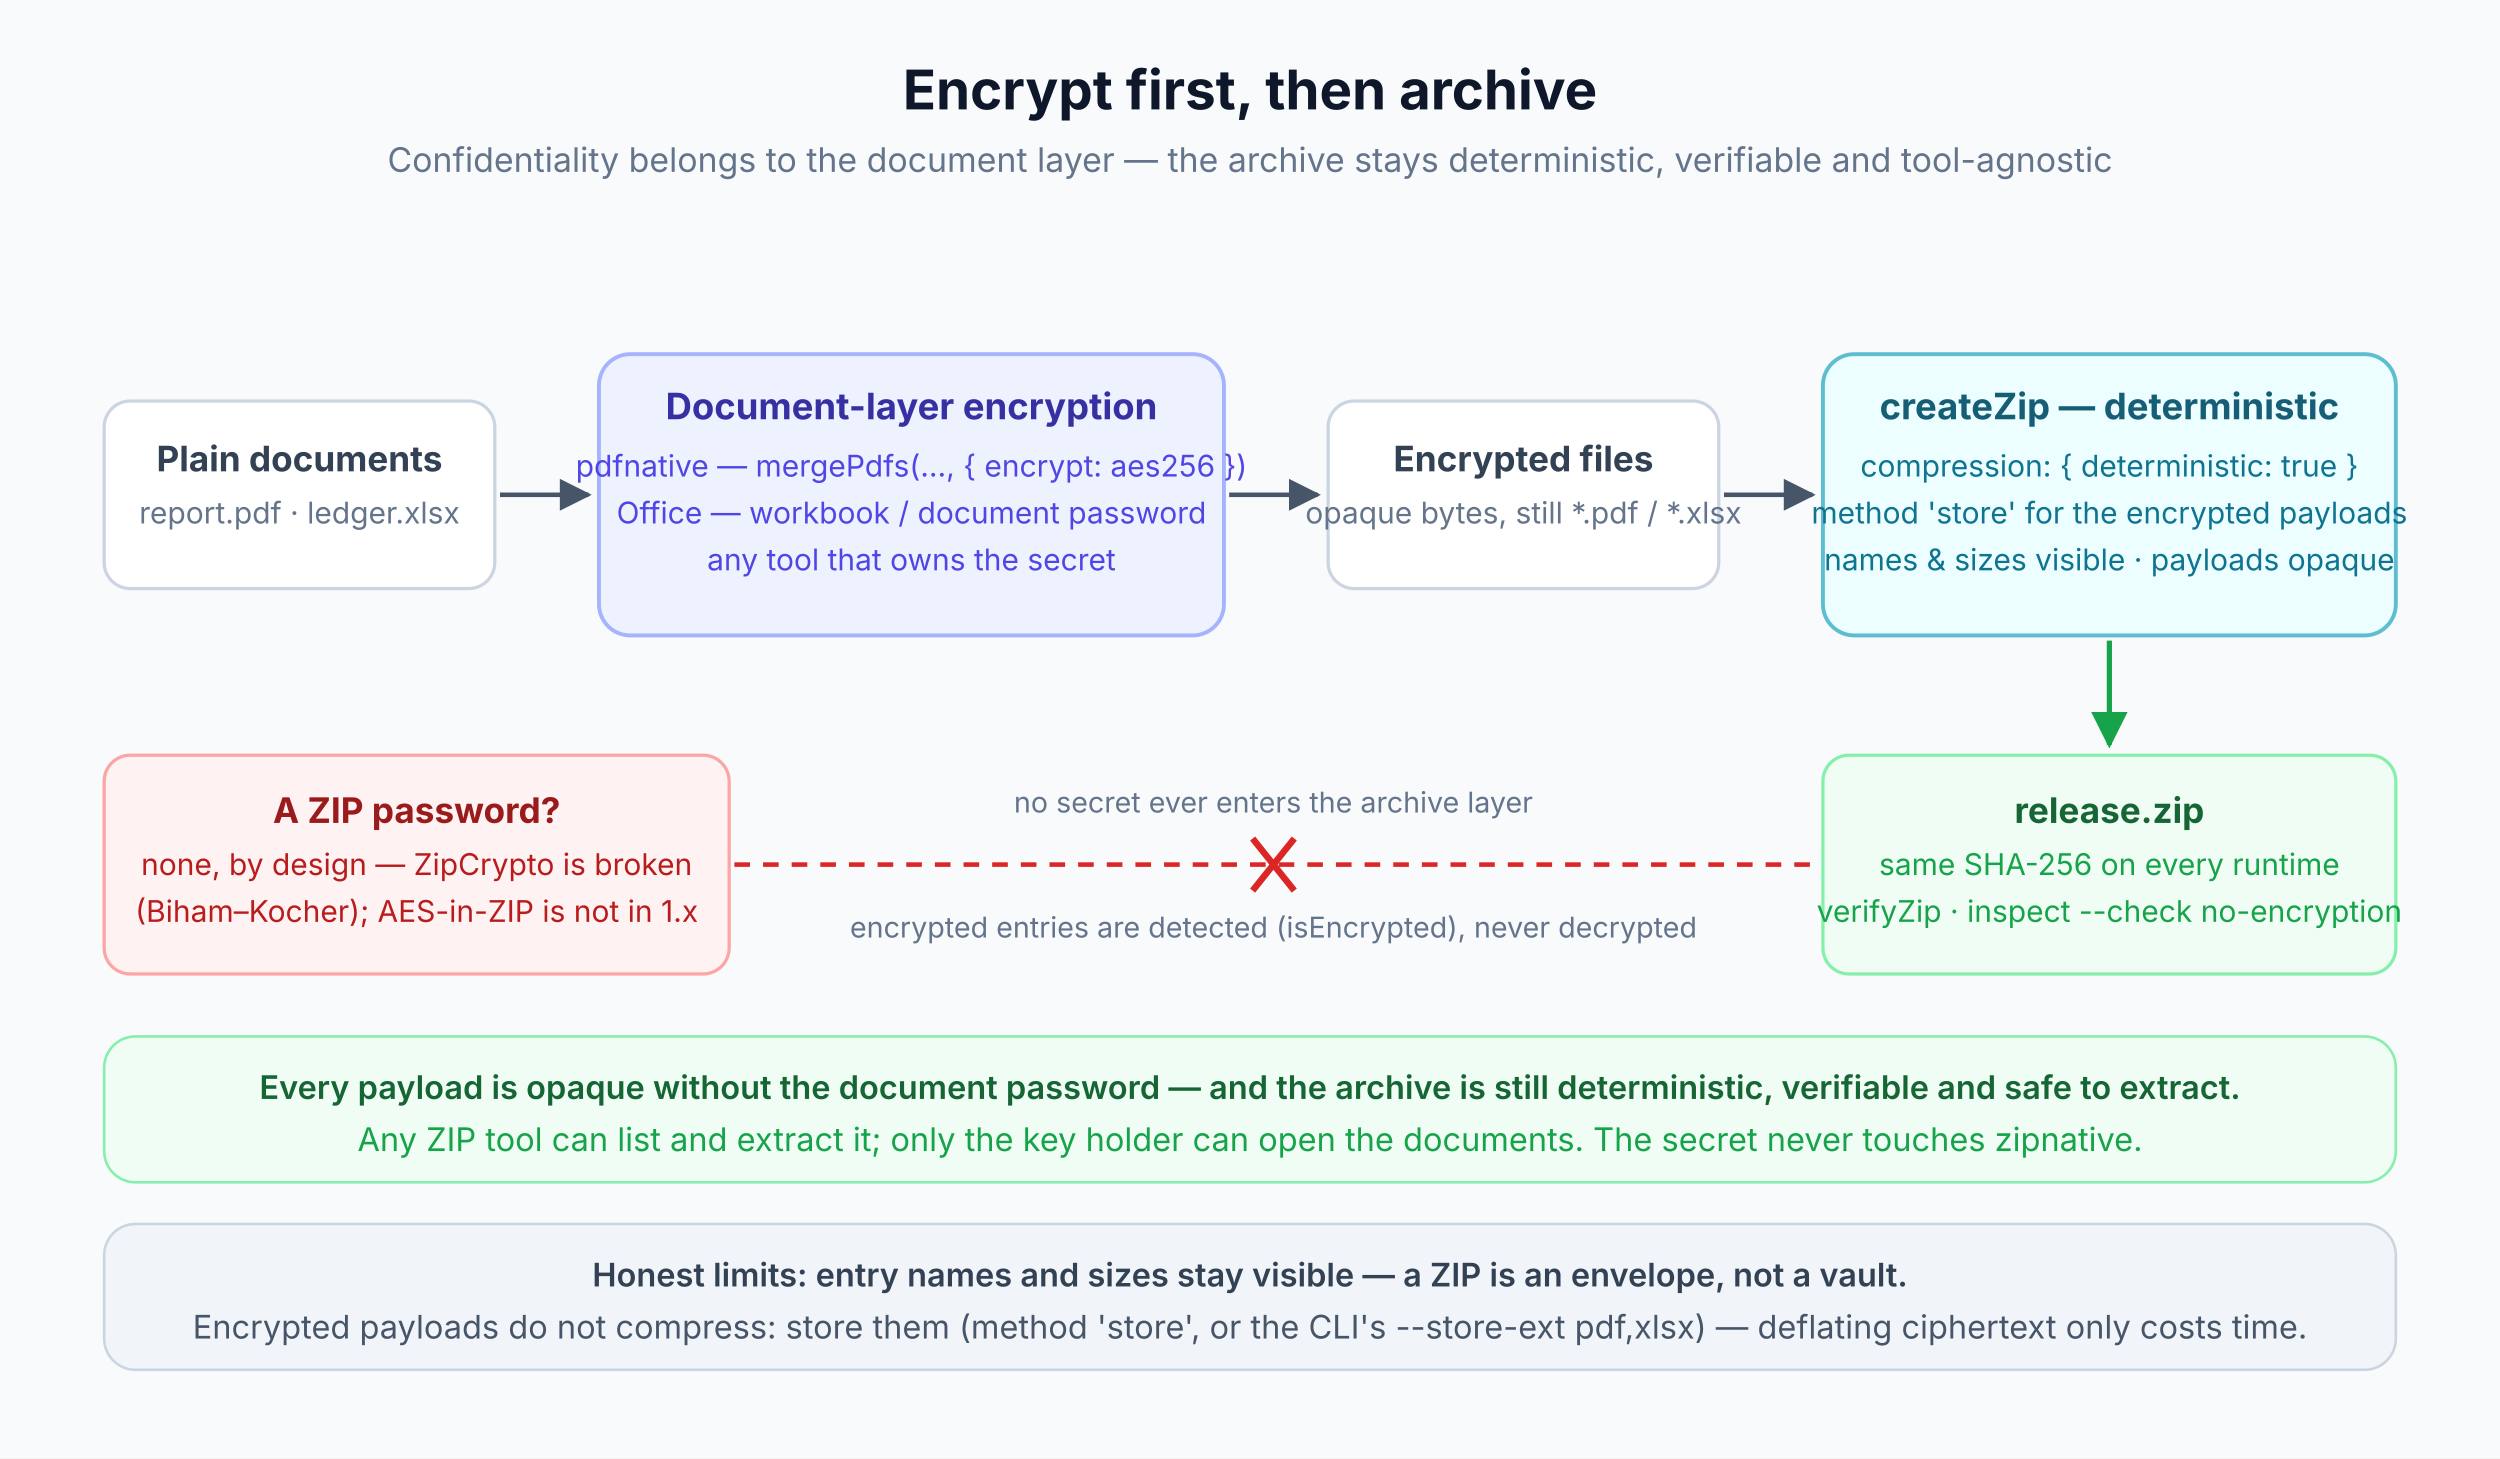
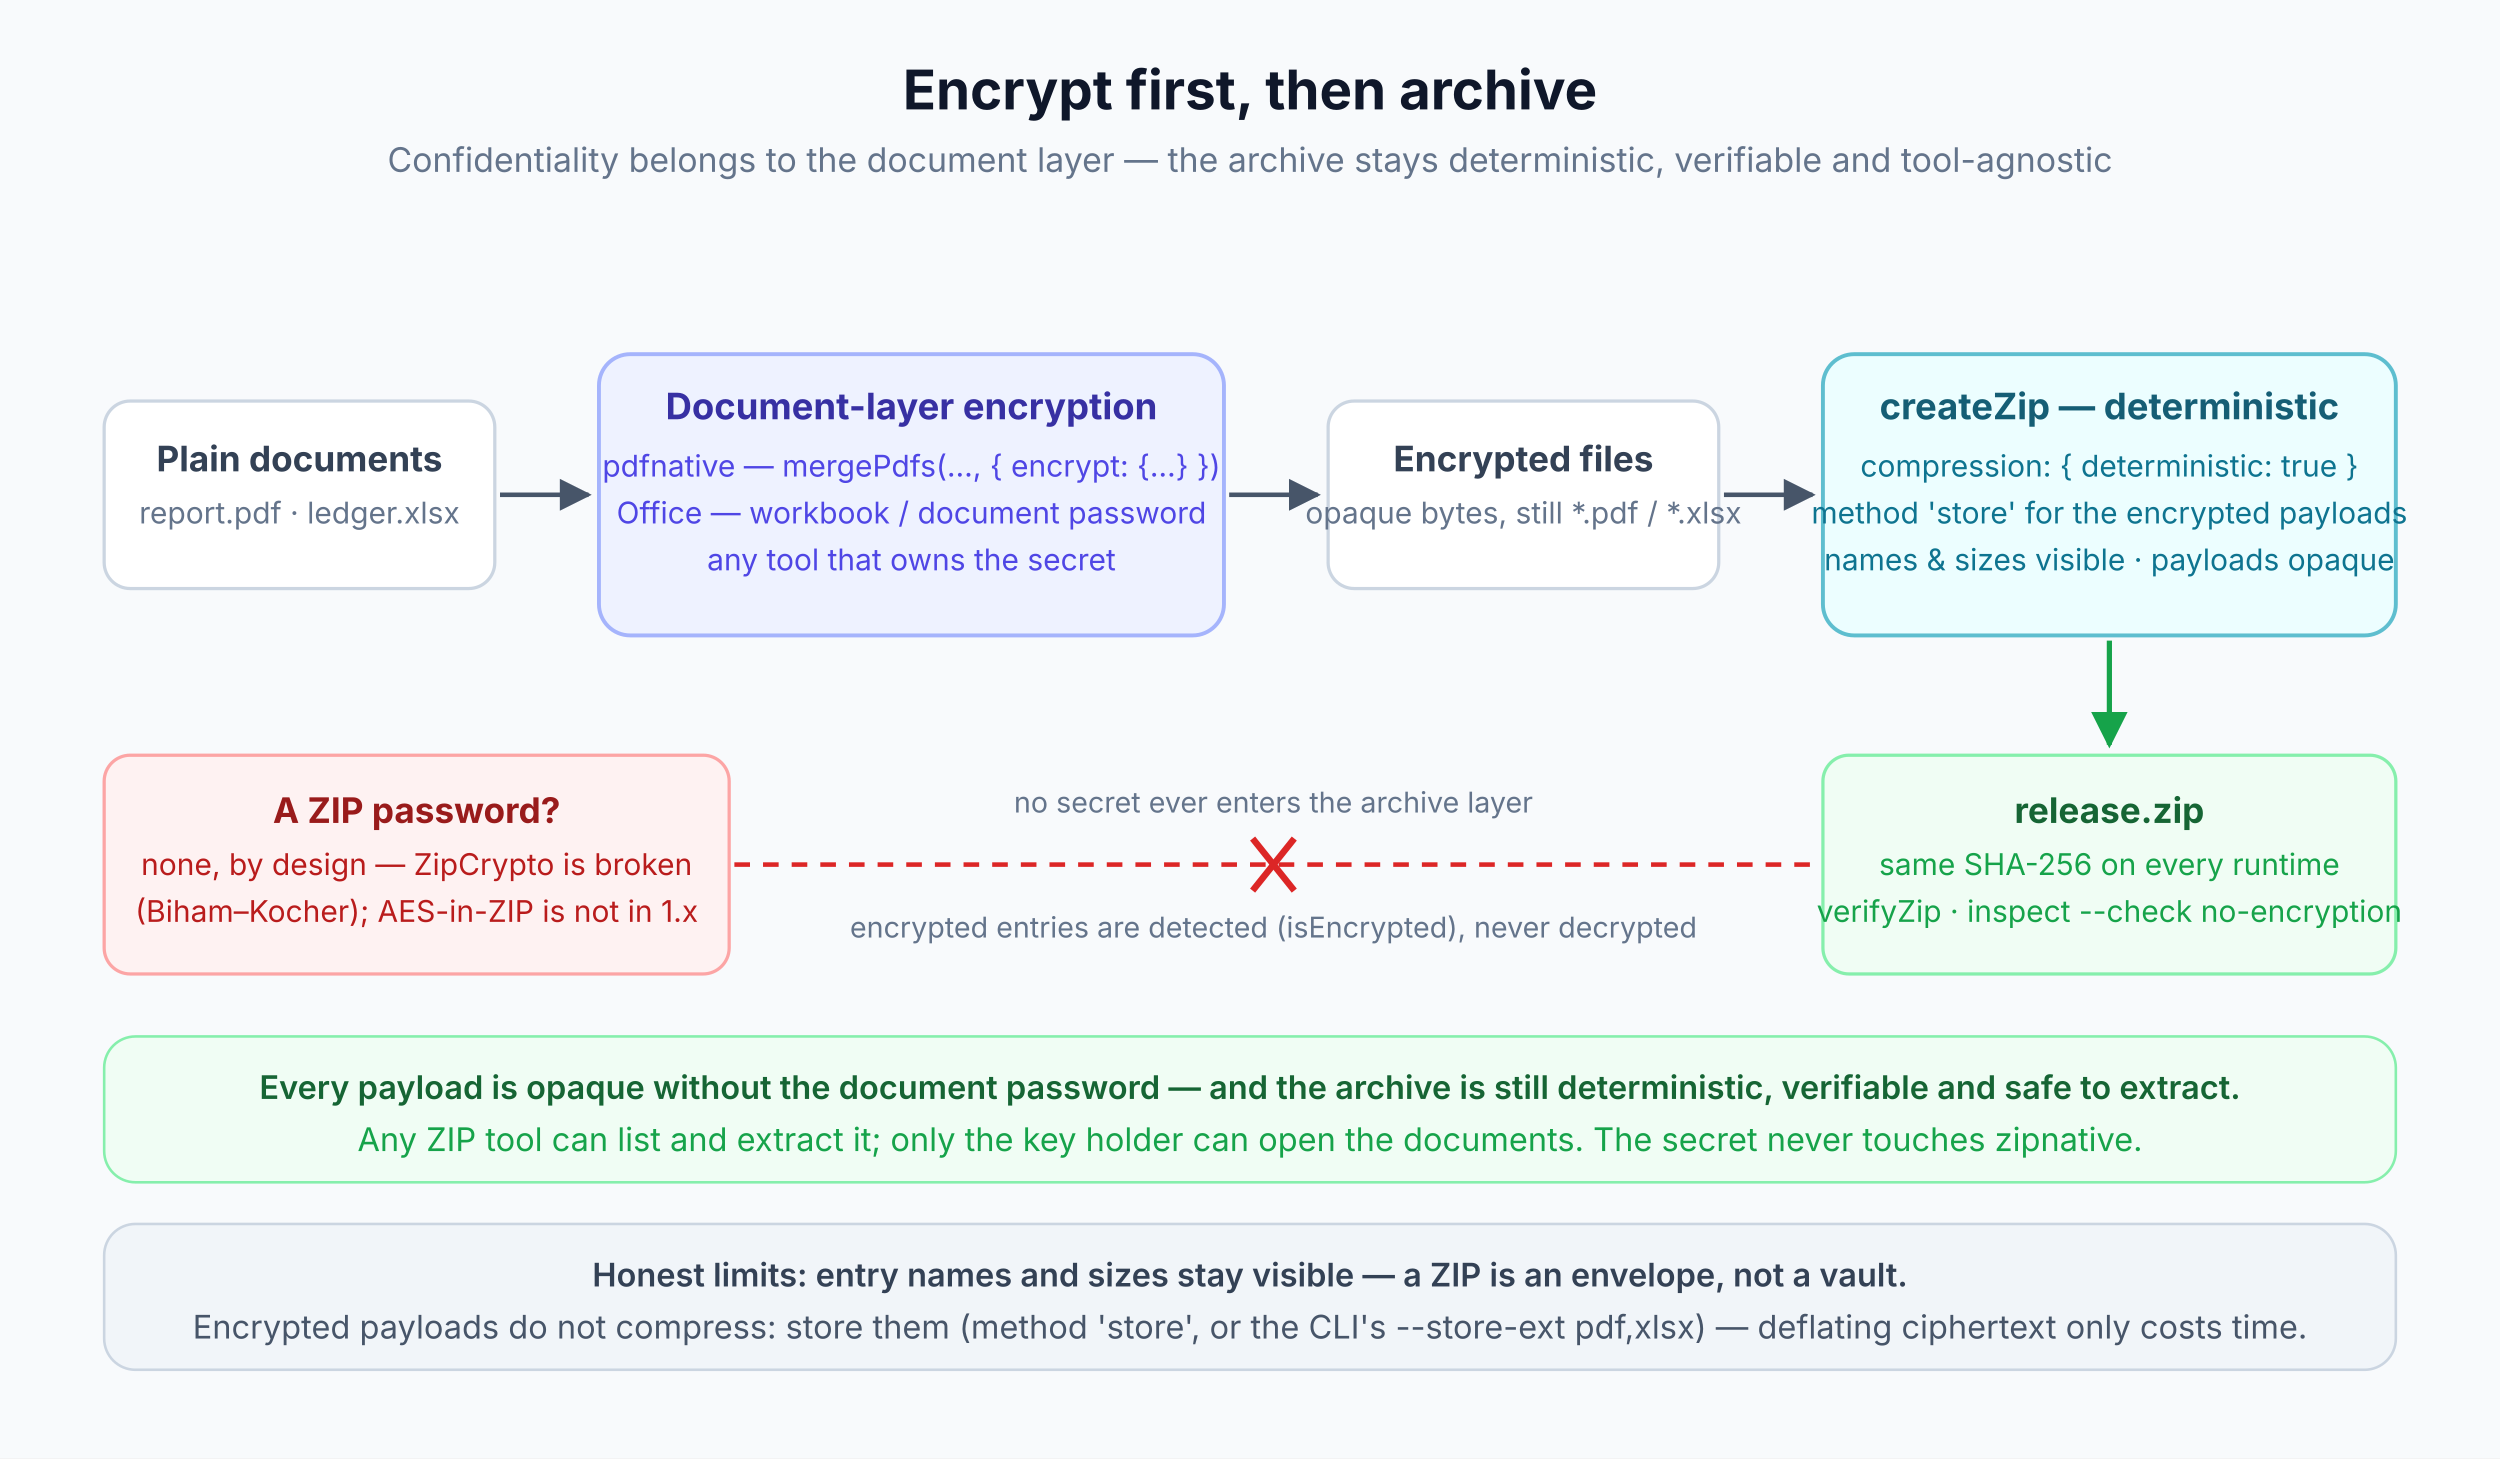
<svg xmlns="http://www.w3.org/2000/svg" viewBox="0 0 960 560" role="img" aria-labelledby="ued-title ued-desc" font-family="Inter,-apple-system,BlinkMacSystemFont,'Segoe UI',Roboto,'Helvetica Neue',Arial,sans-serif">
  <marker id="ued-ah" viewBox="0 0 10 10" refX="9" refY="5" markerWidth="7" markerHeight="7" orient="auto-start-reverse">
    <path d="M0,0 L10,5 L0,10 z" fill="#475569" />
  </marker>
  <marker id="ued-ah-green" viewBox="0 0 10 10" refX="9" refY="5" markerWidth="7" markerHeight="7" orient="auto-start-reverse">
    <path d="M0,0 L10,5 L0,10 z" fill="#16A34A" />
  </marker>
  <rect x="0" y="0" width="960" height="560" fill="#F8FAFC" />
  <text x="480" y="42" text-anchor="middle" font-size="21" font-weight="700" fill="#0F172A">Encrypt first, then archive</text>
  <text x="480" y="66" text-anchor="middle" font-size="13" fill="#64748B">Confidentiality belongs to the document layer — the archive stays deterministic, verifiable and tool-agnostic</text>
  <rect x="40" y="154" width="150" height="72" rx="10" fill="#FFFFFF" stroke="#CBD5E1" stroke-width="1.25" />
  <text x="115" y="181" text-anchor="middle" font-size="13.5" font-weight="700" fill="#334155">Plain documents</text>
  <text x="115" y="201" text-anchor="middle" font-size="11.5" fill="#64748B">report.pdf · ledger.xlsx</text>
  <line x1="192" y1="190" x2="226" y2="190" stroke="#475569" stroke-width="1.75" marker-end="url(#ued-ah)" />
  <rect x="230" y="136" width="240" height="108" rx="12" fill="#EEF2FF" stroke="#A5B4FC" stroke-width="1.5" />
  <text x="350" y="161" text-anchor="middle" font-size="14" font-weight="700" fill="#3730A3">Document-layer encryption</text>
-   <text x="350" y="183" text-anchor="middle" font-size="11.5" fill="#4F46E5">pdfnative — mergePdfs(…, { encrypt: aes256 })</text>
+   <text x="350" y="183" text-anchor="middle" font-size="11.5" fill="#4F46E5">pdfnative — mergePdfs(…, { encrypt: {…} })</text>
  <text x="350" y="201" text-anchor="middle" font-size="11.5" fill="#4F46E5">Office — workbook / document password</text>
  <text x="350" y="219" text-anchor="middle" font-size="11.5" fill="#4F46E5">any tool that owns the secret</text>
  <line x1="472" y1="190" x2="506" y2="190" stroke="#475569" stroke-width="1.75" marker-end="url(#ued-ah)" />
  <rect x="510" y="154" width="150" height="72" rx="10" fill="#FFFFFF" stroke="#CBD5E1" stroke-width="1.25" />
  <text x="585" y="181" text-anchor="middle" font-size="13.5" font-weight="700" fill="#334155">Encrypted files</text>
  <text x="585" y="201" text-anchor="middle" font-size="11.5" fill="#64748B">opaque bytes, still *.pdf / *.xlsx</text>
  <line x1="662" y1="190" x2="696" y2="190" stroke="#475569" stroke-width="1.75" marker-end="url(#ued-ah)" />
  <rect x="700" y="136" width="220" height="108" rx="12" fill="#ECFEFF" stroke="#5EBECF" stroke-width="1.5" />
  <text x="810" y="161" text-anchor="middle" font-size="14" font-weight="700" fill="#155E75">createZip — deterministic</text>
  <text x="810" y="183" text-anchor="middle" font-size="11.5" fill="#0E7490">compression: { deterministic: true }</text>
  <text x="810" y="201" text-anchor="middle" font-size="11.5" fill="#0E7490">method 'store' for the encrypted payloads</text>
  <text x="810" y="219" text-anchor="middle" font-size="11.5" fill="#0E7490">names &amp; sizes visible · payloads opaque</text>
  <line x1="810" y1="246" x2="810" y2="286" stroke="#16A34A" stroke-width="2" marker-end="url(#ued-ah-green)" />
  <rect x="700" y="290" width="220" height="84" rx="10" fill="#F0FDF4" stroke="#86EFAC" stroke-width="1.25" />
  <text x="810" y="316" text-anchor="middle" font-size="13.5" font-weight="700" fill="#166534">release.zip</text>
  <text x="810" y="336" text-anchor="middle" font-size="11.5" fill="#16A34A">same SHA-256 on every runtime</text>
  <text x="810" y="354" text-anchor="middle" font-size="11.5" fill="#16A34A">verifyZip · inspect --check no-encryption</text>
  <rect x="40" y="290" width="240" height="84" rx="10" fill="#FEF2F2" stroke="#FCA5A5" stroke-width="1.25" />
  <text x="160" y="316" text-anchor="middle" font-size="13.5" font-weight="700" fill="#991B1B">A ZIP password?</text>
  <text x="160" y="336" text-anchor="middle" font-size="11.5" fill="#B91C1C">none, by design — ZipCrypto is broken</text>
  <text x="160" y="354" text-anchor="middle" font-size="11.5" fill="#B91C1C">(Biham–Kocher); AES-in-ZIP is not in 1.x</text>
  <line x1="282" y1="332" x2="696" y2="332" stroke="#DC2626" stroke-width="1.75" stroke-dasharray="6 5" />
  <line x1="481" y1="322" x2="497" y2="342" stroke="#DC2626" stroke-width="2.5" />
  <line x1="497" y1="322" x2="481" y2="342" stroke="#DC2626" stroke-width="2.5" />
  <text x="489" y="312" text-anchor="middle" font-size="11" fill="#64748B">no secret ever enters the archive layer</text>
  <text x="489" y="360" text-anchor="middle" font-size="11" fill="#64748B">encrypted entries are detected (isEncrypted), never decrypted</text>
  <rect x="40" y="398" width="880" height="56" rx="12" fill="#F0FDF4" stroke="#86EFAC" stroke-width="1" />
  <text x="480" y="422" text-anchor="middle" font-size="12.5" font-weight="600" fill="#166534">Every payload is opaque without the document password — and the archive is still deterministic, verifiable and safe to extract.</text>
  <text x="480" y="442" text-anchor="middle" font-size="12.5" fill="#16A34A">Any ZIP tool can list and extract it; only the key holder can open the documents. The secret never touches zipnative.</text>
  <rect x="40" y="470" width="880" height="56" rx="12" fill="#F1F5F9" stroke="#CBD5E1" stroke-width="1" />
  <text x="480" y="494" text-anchor="middle" font-size="12.5" font-weight="600" fill="#334155">Honest limits: entry names and sizes stay visible — a ZIP is an envelope, not a vault.</text>
  <text x="480" y="514" text-anchor="middle" font-size="12.5" fill="#475569">Encrypted payloads do not compress: store them (method 'store', or the CLI's --store-ext pdf,xlsx) — deflating ciphertext only costs time.</text>
</svg>
